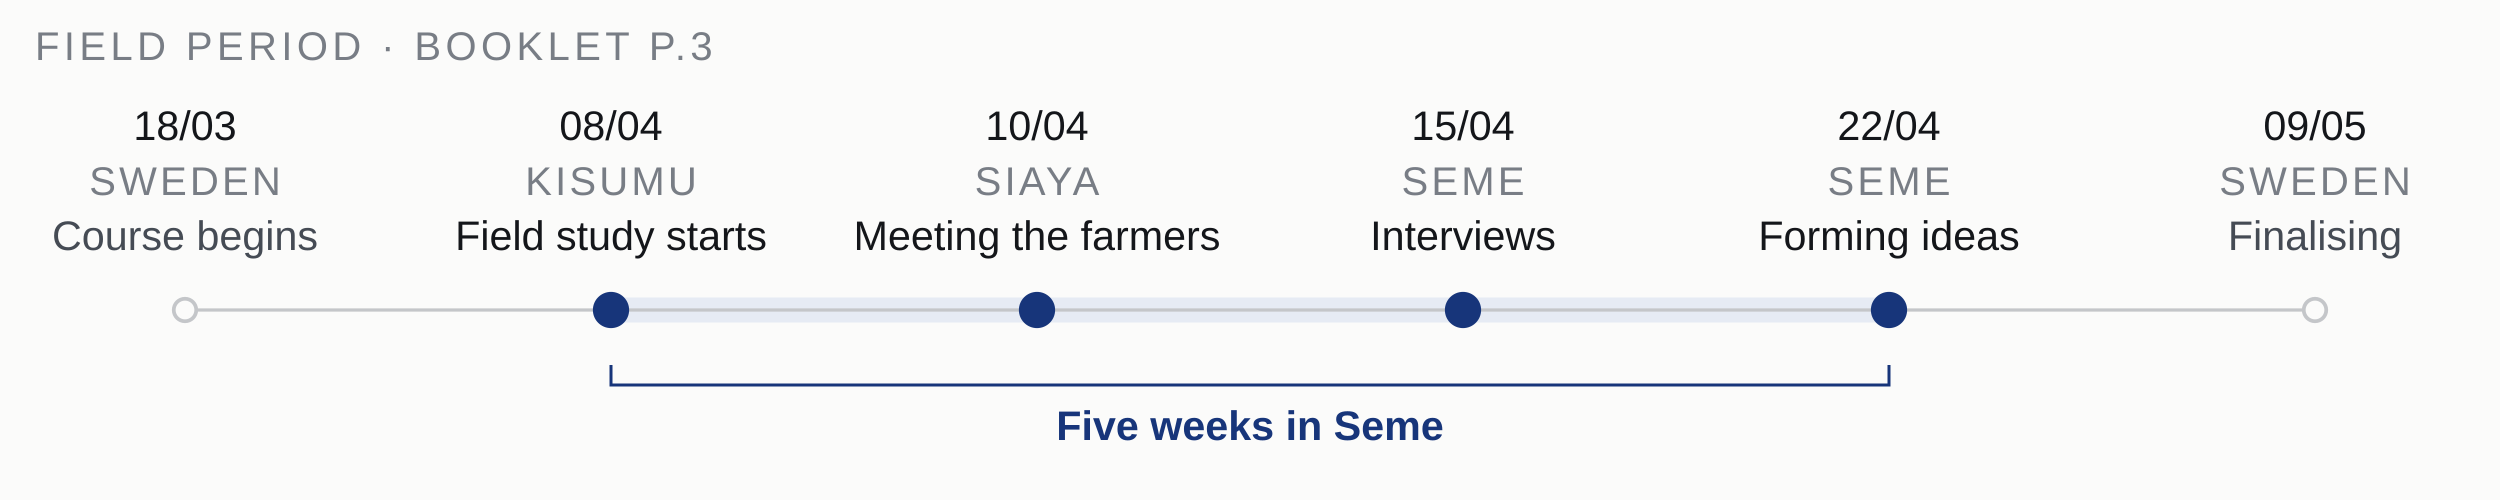
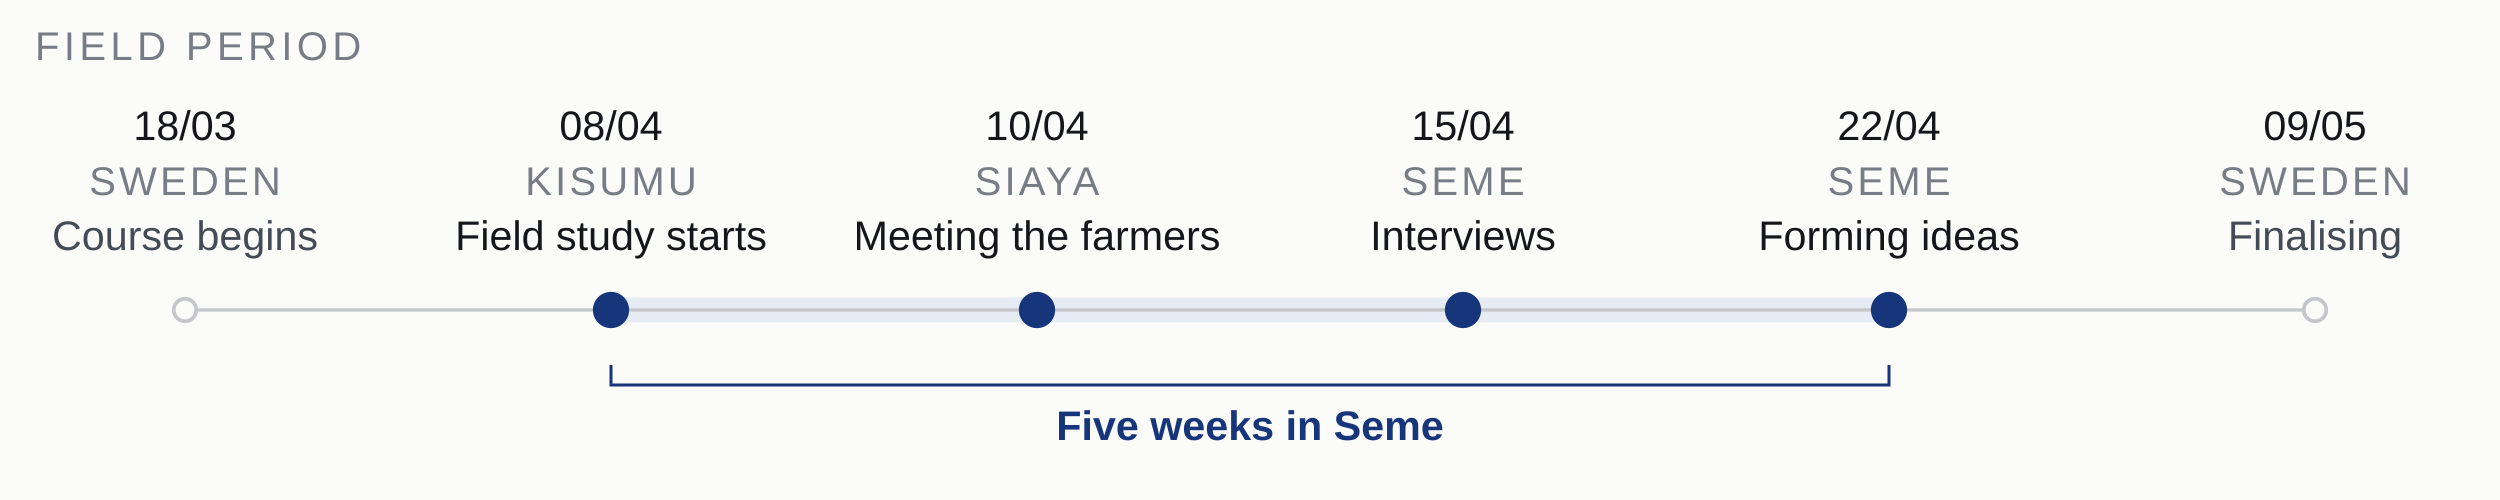
<svg xmlns="http://www.w3.org/2000/svg" viewBox="0 0 1000 200" width="1000" font-family="Geist, system-ui, -apple-system, Segoe UI, Helvetica Neue, Arial, sans-serif" role="img" aria-label="Field timeline, March to May 2024. Six dates, with the five-week period in Seme marked.">
  <rect width="1000" height="200" fill="#fbfbfa" />
-   <text x="14" y="24" class="m" font-size="16" letter-spacing="0.11em" fill="#787d85">FIELD PERIOD · BOOKLET P.3</text>
+   <text x="14" y="24" class="m" font-size="16" letter-spacing="0.11em" fill="#787d85">FIELD PERIOD</text>
  <rect x="244.4" y="119" width="511.2" height="10" fill="#e6ebf4" />
  <path d="M244.4,146 L244.4,154 L755.6,154 L755.6,146" fill="none" stroke="#17357a" stroke-width="1.2" />
  <text x="500" y="176" text-anchor="middle" class="s" font-size="16.5" font-weight="600" fill="#17357a">Five weeks in Seme</text>
  <line x1="74" y1="124" x2="926" y2="124" stroke="#c4c6c9" stroke-width="1.3" />
  <text x="74" y="56" text-anchor="middle" class="m" font-size="16.5" fill="#14161a">18/03</text>
  <text x="74" y="78" text-anchor="middle" class="m" font-size="16" letter-spacing="0.08em" fill="#787d85">SWEDEN</text>
  <text x="74" y="100" text-anchor="middle" class="s" font-size="16.5" fill="#454b54">Course begins</text>
  <circle cx="74" cy="124" r="4.5" fill="#fbfbfa" stroke="#c4c6c9" stroke-width="1.5" />
  <text x="244.4" y="56" text-anchor="middle" class="m" font-size="16.5" fill="#14161a">08/04</text>
  <text x="244.4" y="78" text-anchor="middle" class="m" font-size="16" letter-spacing="0.08em" fill="#787d85">KISUMU</text>
  <text x="244.4" y="100" text-anchor="middle" class="s" font-size="16.5" fill="#14161a">Field study starts</text>
  <circle cx="244.4" cy="124" r="6.5" fill="#17357a" stroke="#17357a" stroke-width="1.5" />
  <text x="414.8" y="56" text-anchor="middle" class="m" font-size="16.5" fill="#14161a">10/04</text>
  <text x="414.8" y="78" text-anchor="middle" class="m" font-size="16" letter-spacing="0.08em" fill="#787d85">SIAYA</text>
  <text x="414.8" y="100" text-anchor="middle" class="s" font-size="16.5" fill="#14161a">Meeting the farmers</text>
  <circle cx="414.8" cy="124" r="6.5" fill="#17357a" stroke="#17357a" stroke-width="1.5" />
  <text x="585.2" y="56" text-anchor="middle" class="m" font-size="16.5" fill="#14161a">15/04</text>
  <text x="585.2" y="78" text-anchor="middle" class="m" font-size="16" letter-spacing="0.08em" fill="#787d85">SEME</text>
  <text x="585.2" y="100" text-anchor="middle" class="s" font-size="16.5" fill="#14161a">Interviews</text>
  <circle cx="585.2" cy="124" r="6.5" fill="#17357a" stroke="#17357a" stroke-width="1.5" />
  <text x="755.6" y="56" text-anchor="middle" class="m" font-size="16.5" fill="#14161a">22/04</text>
  <text x="755.6" y="78" text-anchor="middle" class="m" font-size="16" letter-spacing="0.08em" fill="#787d85">SEME</text>
  <text x="755.6" y="100" text-anchor="middle" class="s" font-size="16.5" fill="#14161a">Forming ideas</text>
  <circle cx="755.6" cy="124" r="6.5" fill="#17357a" stroke="#17357a" stroke-width="1.5" />
  <text x="926" y="56" text-anchor="middle" class="m" font-size="16.5" fill="#14161a">09/05</text>
  <text x="926" y="78" text-anchor="middle" class="m" font-size="16" letter-spacing="0.08em" fill="#787d85">SWEDEN</text>
  <text x="926" y="100" text-anchor="middle" class="s" font-size="16.5" fill="#454b54">Finalising</text>
  <circle cx="926" cy="124" r="4.5" fill="#fbfbfa" stroke="#c4c6c9" stroke-width="1.5" />
</svg>
